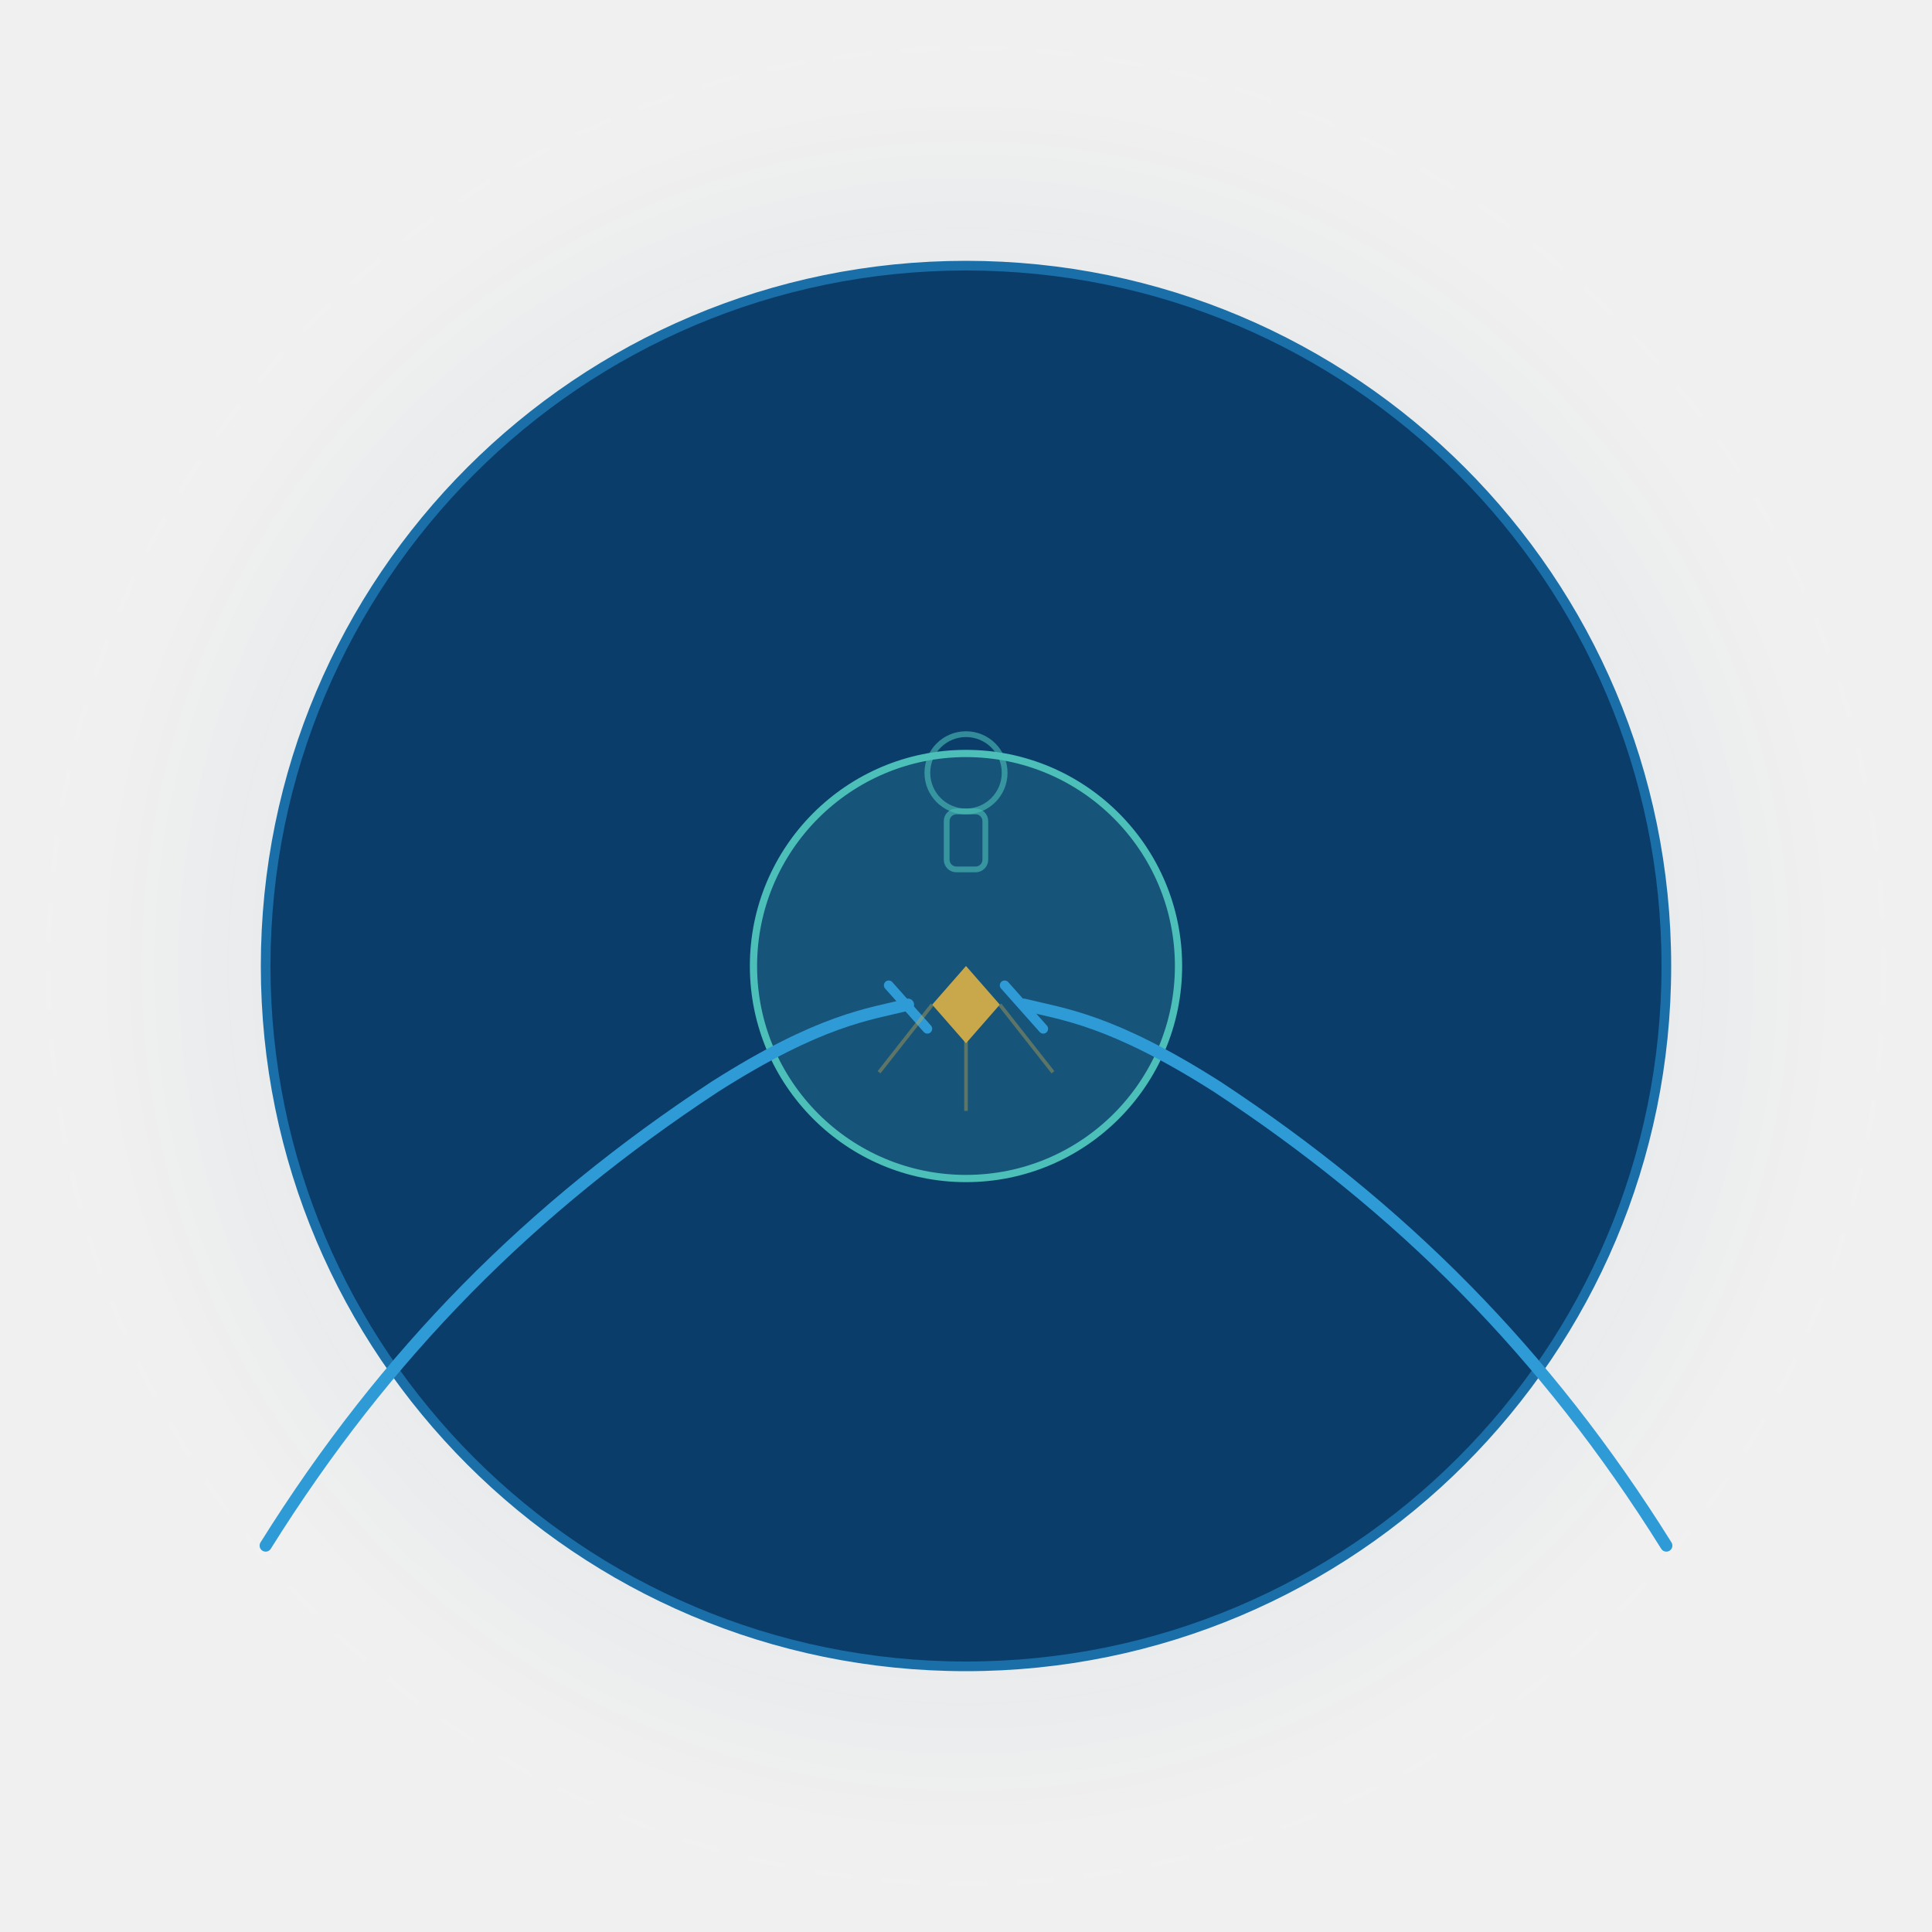
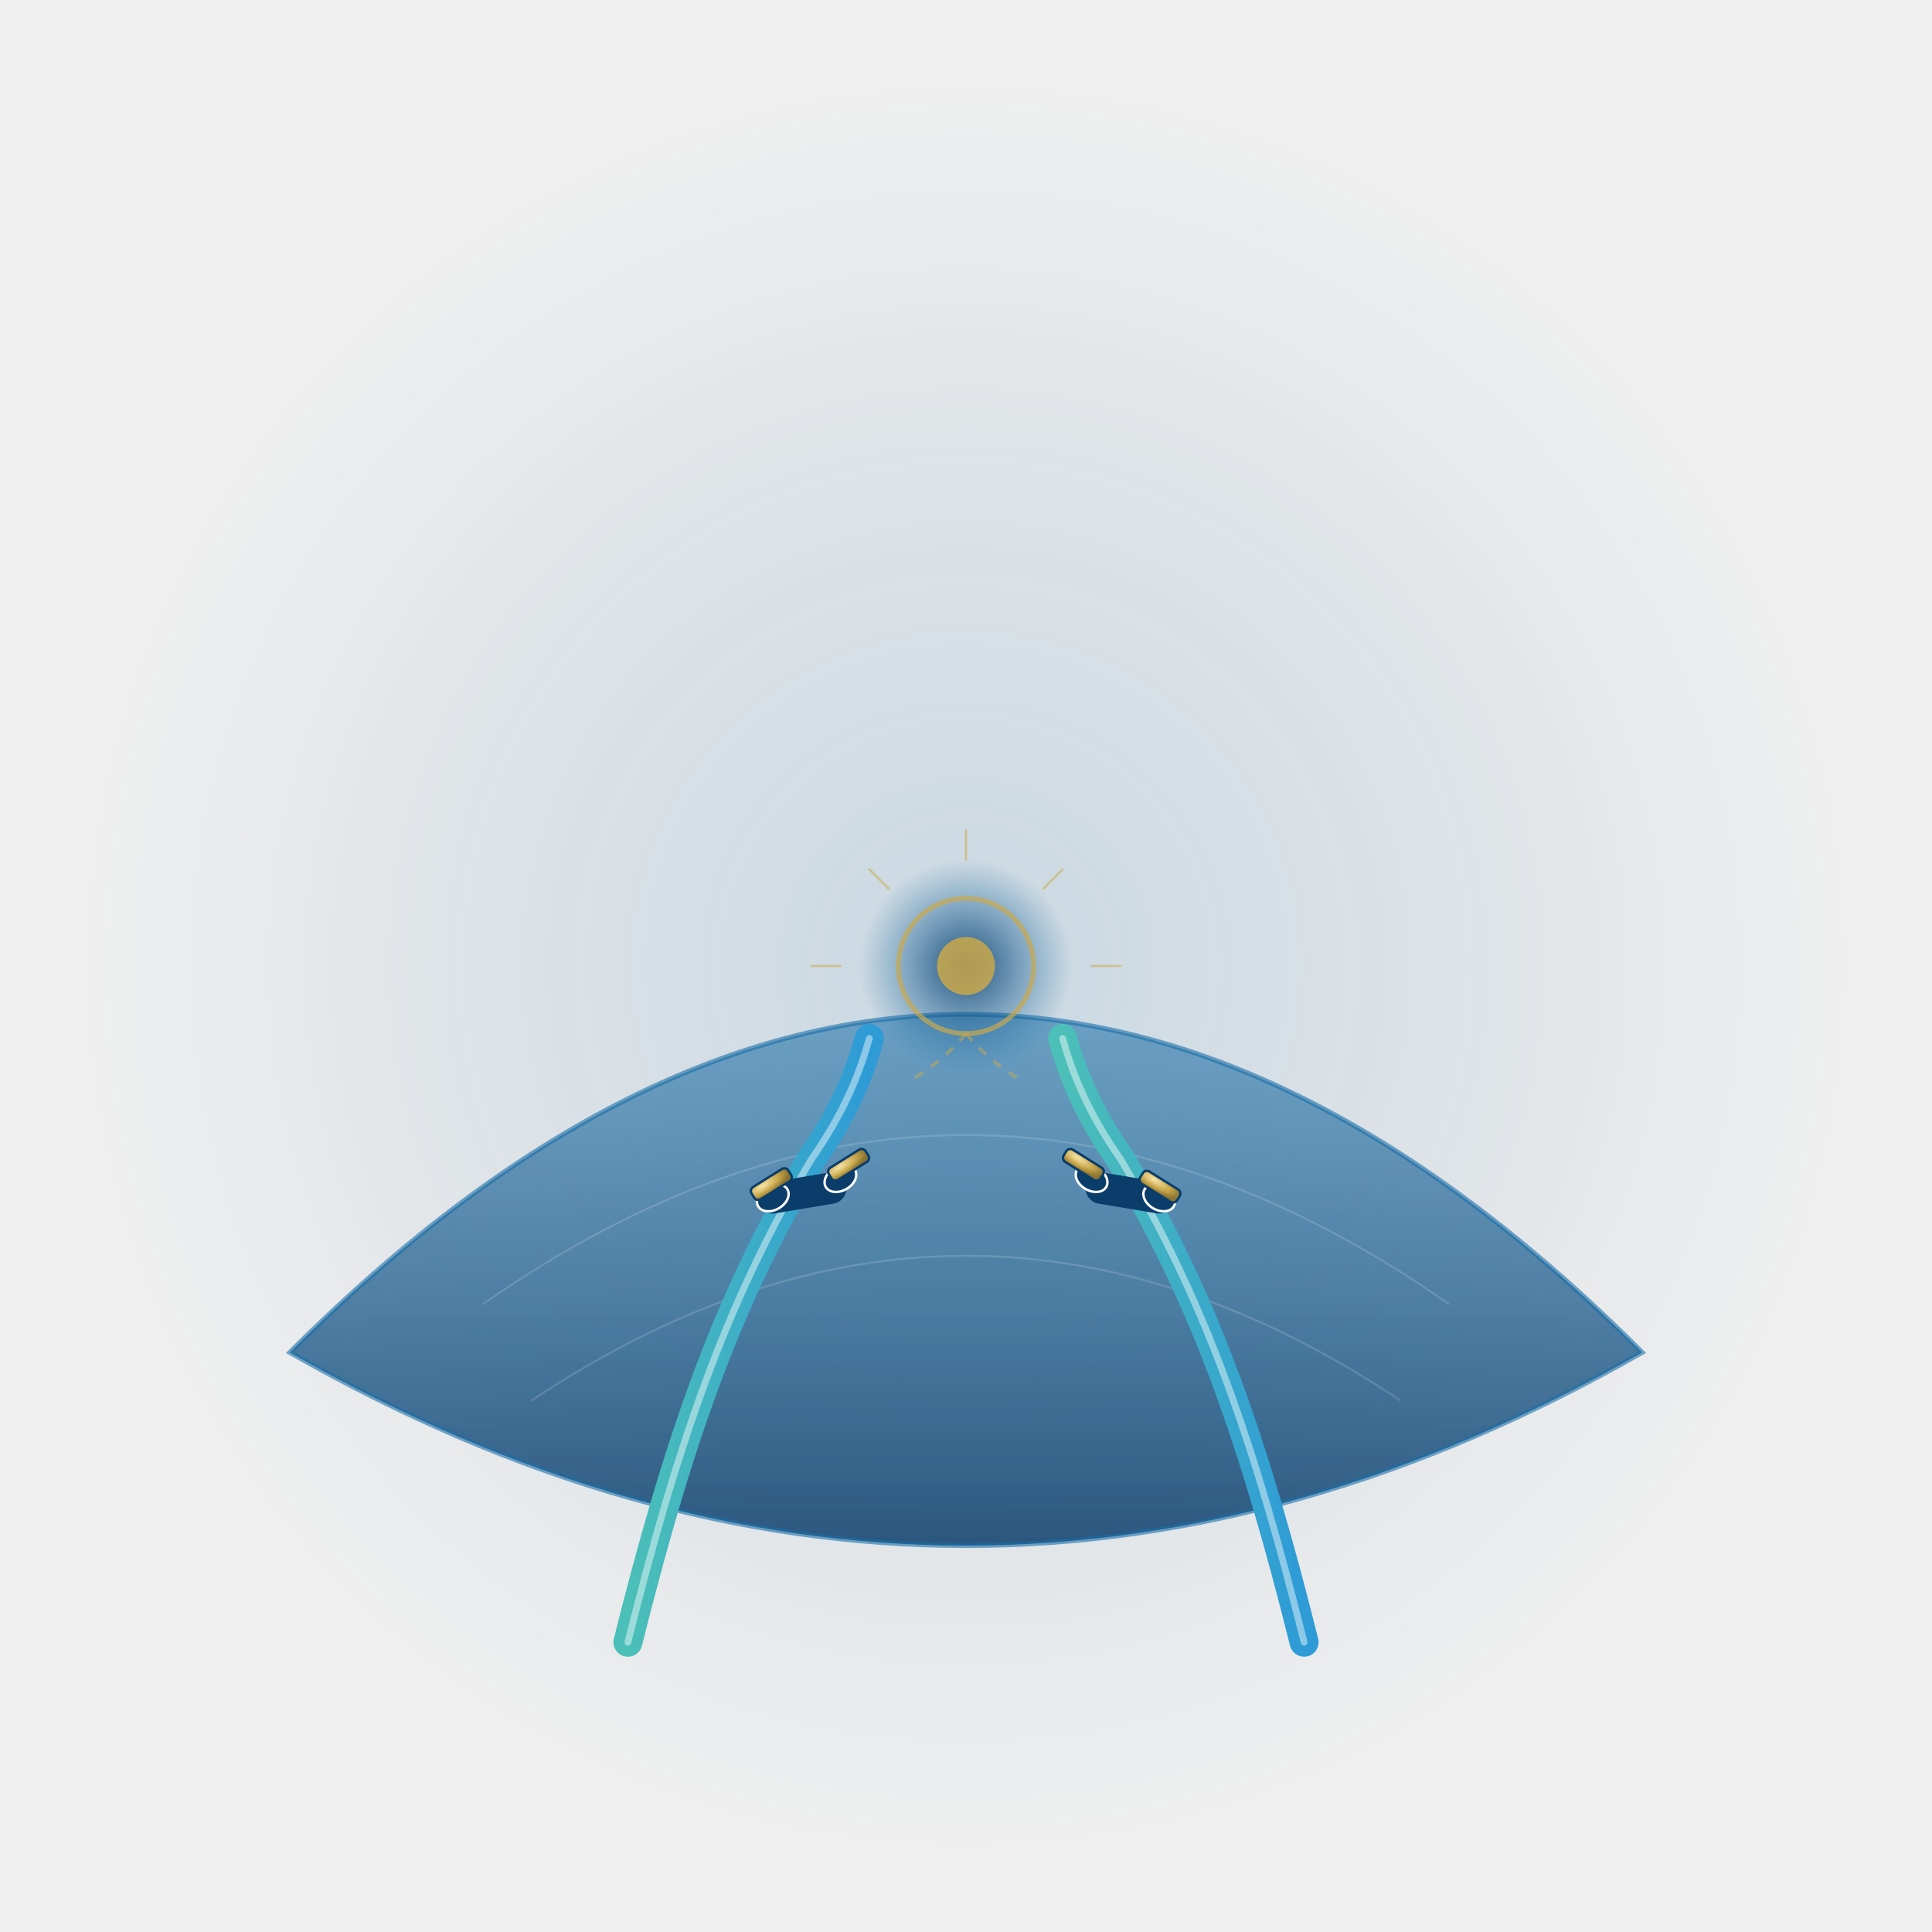
<svg xmlns="http://www.w3.org/2000/svg" viewBox="0 0 400 400" role="img">
  <defs>
-     <radialGradient id="vs-glow" cx="50%" cy="50%" r="50%">
-       <stop offset="0%" stop-color="#1A6FA8" stop-opacity="0.14" />
+     <radialGradient id="vs-bg" cx="50%" cy="50%" r="50%">
+       <stop offset="0%" stop-color="#1A6FA8" stop-opacity="0.18" />
      <stop offset="100%" stop-color="#0B3D6B" stop-opacity="0" />
    </radialGradient>
+     <linearGradient id="vs-vas" x1="0" y1="0" x2="1" y2="0">
+       <stop offset="0%" stop-color="#4BBFB8" />
+       <stop offset="100%" stop-color="#2E9BD6" />
+     </linearGradient>
+     <radialGradient id="vs-clip" cx="30%" cy="30%" r="70%">
+       <stop offset="0%" stop-color="#F7E5A8" />
+       <stop offset="60%" stop-color="#C9A84C" />
+       <stop offset="100%" stop-color="#8C7430" />
+     </radialGradient>
+     <linearGradient id="vs-skin" x1="0" y1="0" x2="0" y2="1">
+       <stop offset="0%" stop-color="#1A6FA8" stop-opacity="0.55" />
+       <stop offset="100%" stop-color="#0B3D6B" stop-opacity="0.85" />
+     </linearGradient>
+     <radialGradient id="vs-access" cx="50%" cy="50%" r="50%">
+       <stop offset="0%" stop-color="#0B3D6B" />
+       <stop offset="100%" stop-color="#1A6FA8" stop-opacity="0" />
+     </radialGradient>
  </defs>
-   <circle cx="200" cy="200" r="178" fill="url(#vs-glow)" />
-   <circle cx="200" cy="200" r="190" fill="none" stroke="#FFFFFF" stroke-width="1" stroke-opacity="0.06" stroke-dasharray="8 6" />
-   <circle cx="200" cy="200" r="145" fill="#0B3D6B" stroke="#1A6FA8" stroke-width="2" />
-   <circle cx="200" cy="200" r="44" fill="#4BBFB8" fill-opacity="0.18" stroke="#4BBFB8" stroke-width="1.5" />
-   <path d="M55 320 C80 280, 110 250, 148 225 C170 211, 180 210, 188 208" fill="none" stroke="#2E9BD6" stroke-width="2.5" stroke-linecap="round" />
-   <line x1="184" y1="204" x2="192" y2="213" stroke="#2E9BD6" stroke-width="2" stroke-linecap="round" />
-   <path d="M345 320 C320 280, 290 250, 252 225 C230 211, 220 210, 212 208" fill="none" stroke="#2E9BD6" stroke-width="2.5" stroke-linecap="round" />
-   <line x1="208" y1="204" x2="216" y2="213" stroke="#2E9BD6" stroke-width="2" stroke-linecap="round" />
-   <polygon points="200,200 207,208 200,216 193,208" fill="#C9A84C" />
-   <circle cx="200" cy="160" r="8" fill="none" stroke="#4BBFB8" stroke-width="1.2" stroke-opacity="0.6" />
-   <rect x="196" y="168" width="8" height="12" rx="2" fill="none" stroke="#4BBFB8" stroke-width="1.2" stroke-opacity="0.6" />
-   <line x1="200" y1="208" x2="200" y2="230" stroke="#C9A84C" stroke-width="0.75" stroke-opacity="0.4" />
-   <line x1="207" y1="208" x2="218" y2="222" stroke="#C9A84C" stroke-width="0.75" stroke-opacity="0.4" />
-   <line x1="193" y1="208" x2="182" y2="222" stroke="#C9A84C" stroke-width="0.75" stroke-opacity="0.4" />
+   <circle cx="200" cy="200" r="190" fill="url(#vs-bg)" />
+   <path d="M 60 280            Q 200 140, 340 280            Q 200 360, 60 280 Z" fill="url(#vs-skin)" stroke="#1A6FA8" stroke-width="1" stroke-opacity="0.6" />
+   <g stroke="#FFFFFF" stroke-width="0.4" stroke-opacity="0.15">
+     <path d="M 100 270 Q 200 200, 300 270" fill="none" />
+     <path d="M 110 290 Q 200 230, 290 290" fill="none" />
+   </g>
+   <path d="M 130 340            C 140 300, 150 270, 168 240            C 175 230, 178 222, 180 215" fill="none" stroke="url(#vs-vas)" stroke-width="6" stroke-linecap="round" />
+   <path d="M 130 340            C 140 300, 150 270, 168 240            C 175 230, 178 222, 180 215" fill="none" stroke="#FFFFFF" stroke-width="1.4" stroke-linecap="round" stroke-opacity="0.45" />
+   <path d="M 270 340            C 260 300, 250 270, 232 240            C 225 230, 222 222, 220 215" fill="none" stroke="url(#vs-vas)" stroke-width="6" stroke-linecap="round" />
+   <path d="M 270 340            C 260 300, 250 270, 232 240            C 225 230, 222 222, 220 215" fill="none" stroke="#FFFFFF" stroke-width="1.4" stroke-linecap="round" stroke-opacity="0.45" />
+   <line x1="172" y1="246" x2="160" y2="248" stroke="#0B3D6B" stroke-width="6.5" stroke-linecap="round" />
+   <ellipse cx="174" cy="244" rx="3.5" ry="2.5" fill="#0B3D6B" stroke="#FFFFFF" stroke-width="0.5" transform="rotate(-30 174 244)" />
+   <ellipse cx="160" cy="248" rx="3.5" ry="2.5" fill="#0B3D6B" stroke="#FFFFFF" stroke-width="0.5" transform="rotate(-30 160 248)" />
+   <line x1="228" y1="246" x2="240" y2="248" stroke="#0B3D6B" stroke-width="6.5" stroke-linecap="round" />
+   <ellipse cx="226" cy="244" rx="3.5" ry="2.5" fill="#0B3D6B" stroke="#FFFFFF" stroke-width="0.5" transform="rotate(30 226 244)" />
+   <ellipse cx="240" cy="248" rx="3.5" ry="2.5" fill="#0B3D6B" stroke="#FFFFFF" stroke-width="0.5" transform="rotate(30 240 248)" />
+   <rect x="171" y="240" width="9" height="3" rx="1" fill="url(#vs-clip)" stroke="#0B3D6B" stroke-width="0.5" transform="rotate(-32 175 241)" />
+   <rect x="155" y="244" width="9" height="3" rx="1" fill="url(#vs-clip)" stroke="#0B3D6B" stroke-width="0.5" transform="rotate(-32 159 245)" />
+   <rect x="220" y="240" width="9" height="3" rx="1" fill="url(#vs-clip)" stroke="#0B3D6B" stroke-width="0.5" transform="rotate(32 225 241)" />
+   <rect x="236" y="244" width="9" height="3" rx="1" fill="url(#vs-clip)" stroke="#0B3D6B" stroke-width="0.5" transform="rotate(32 240 245)" />
+   <circle cx="200" cy="200" r="22" fill="url(#vs-access)" opacity="0.9" />
+   <circle cx="200" cy="200" r="14" fill="none" stroke="#C9A84C" stroke-width="1" stroke-opacity="0.7" />
+   <circle cx="200" cy="200" r="6" fill="#C9A84C" fill-opacity="0.85" />
+   <g stroke="#C9A84C" stroke-width="0.5" stroke-opacity="0.5" stroke-linecap="round">
+     <line x1="200" y1="172" x2="200" y2="178" />
+     <line x1="220" y1="180" x2="216" y2="184" />
+     <line x1="180" y1="180" x2="184" y2="184" />
+     <line x1="226" y1="200" x2="232" y2="200" />
+     <line x1="174" y1="200" x2="168" y2="200" />
+   </g>
+   <path d="M 200 214 Q 195 220, 188 224" fill="none" stroke="#C9A84C" stroke-width="0.7" stroke-opacity="0.5" stroke-dasharray="2 2" />
+   <path d="M 200 214 Q 205 220, 212 224" fill="none" stroke="#C9A84C" stroke-width="0.7" stroke-opacity="0.5" stroke-dasharray="2 2" />
</svg>
